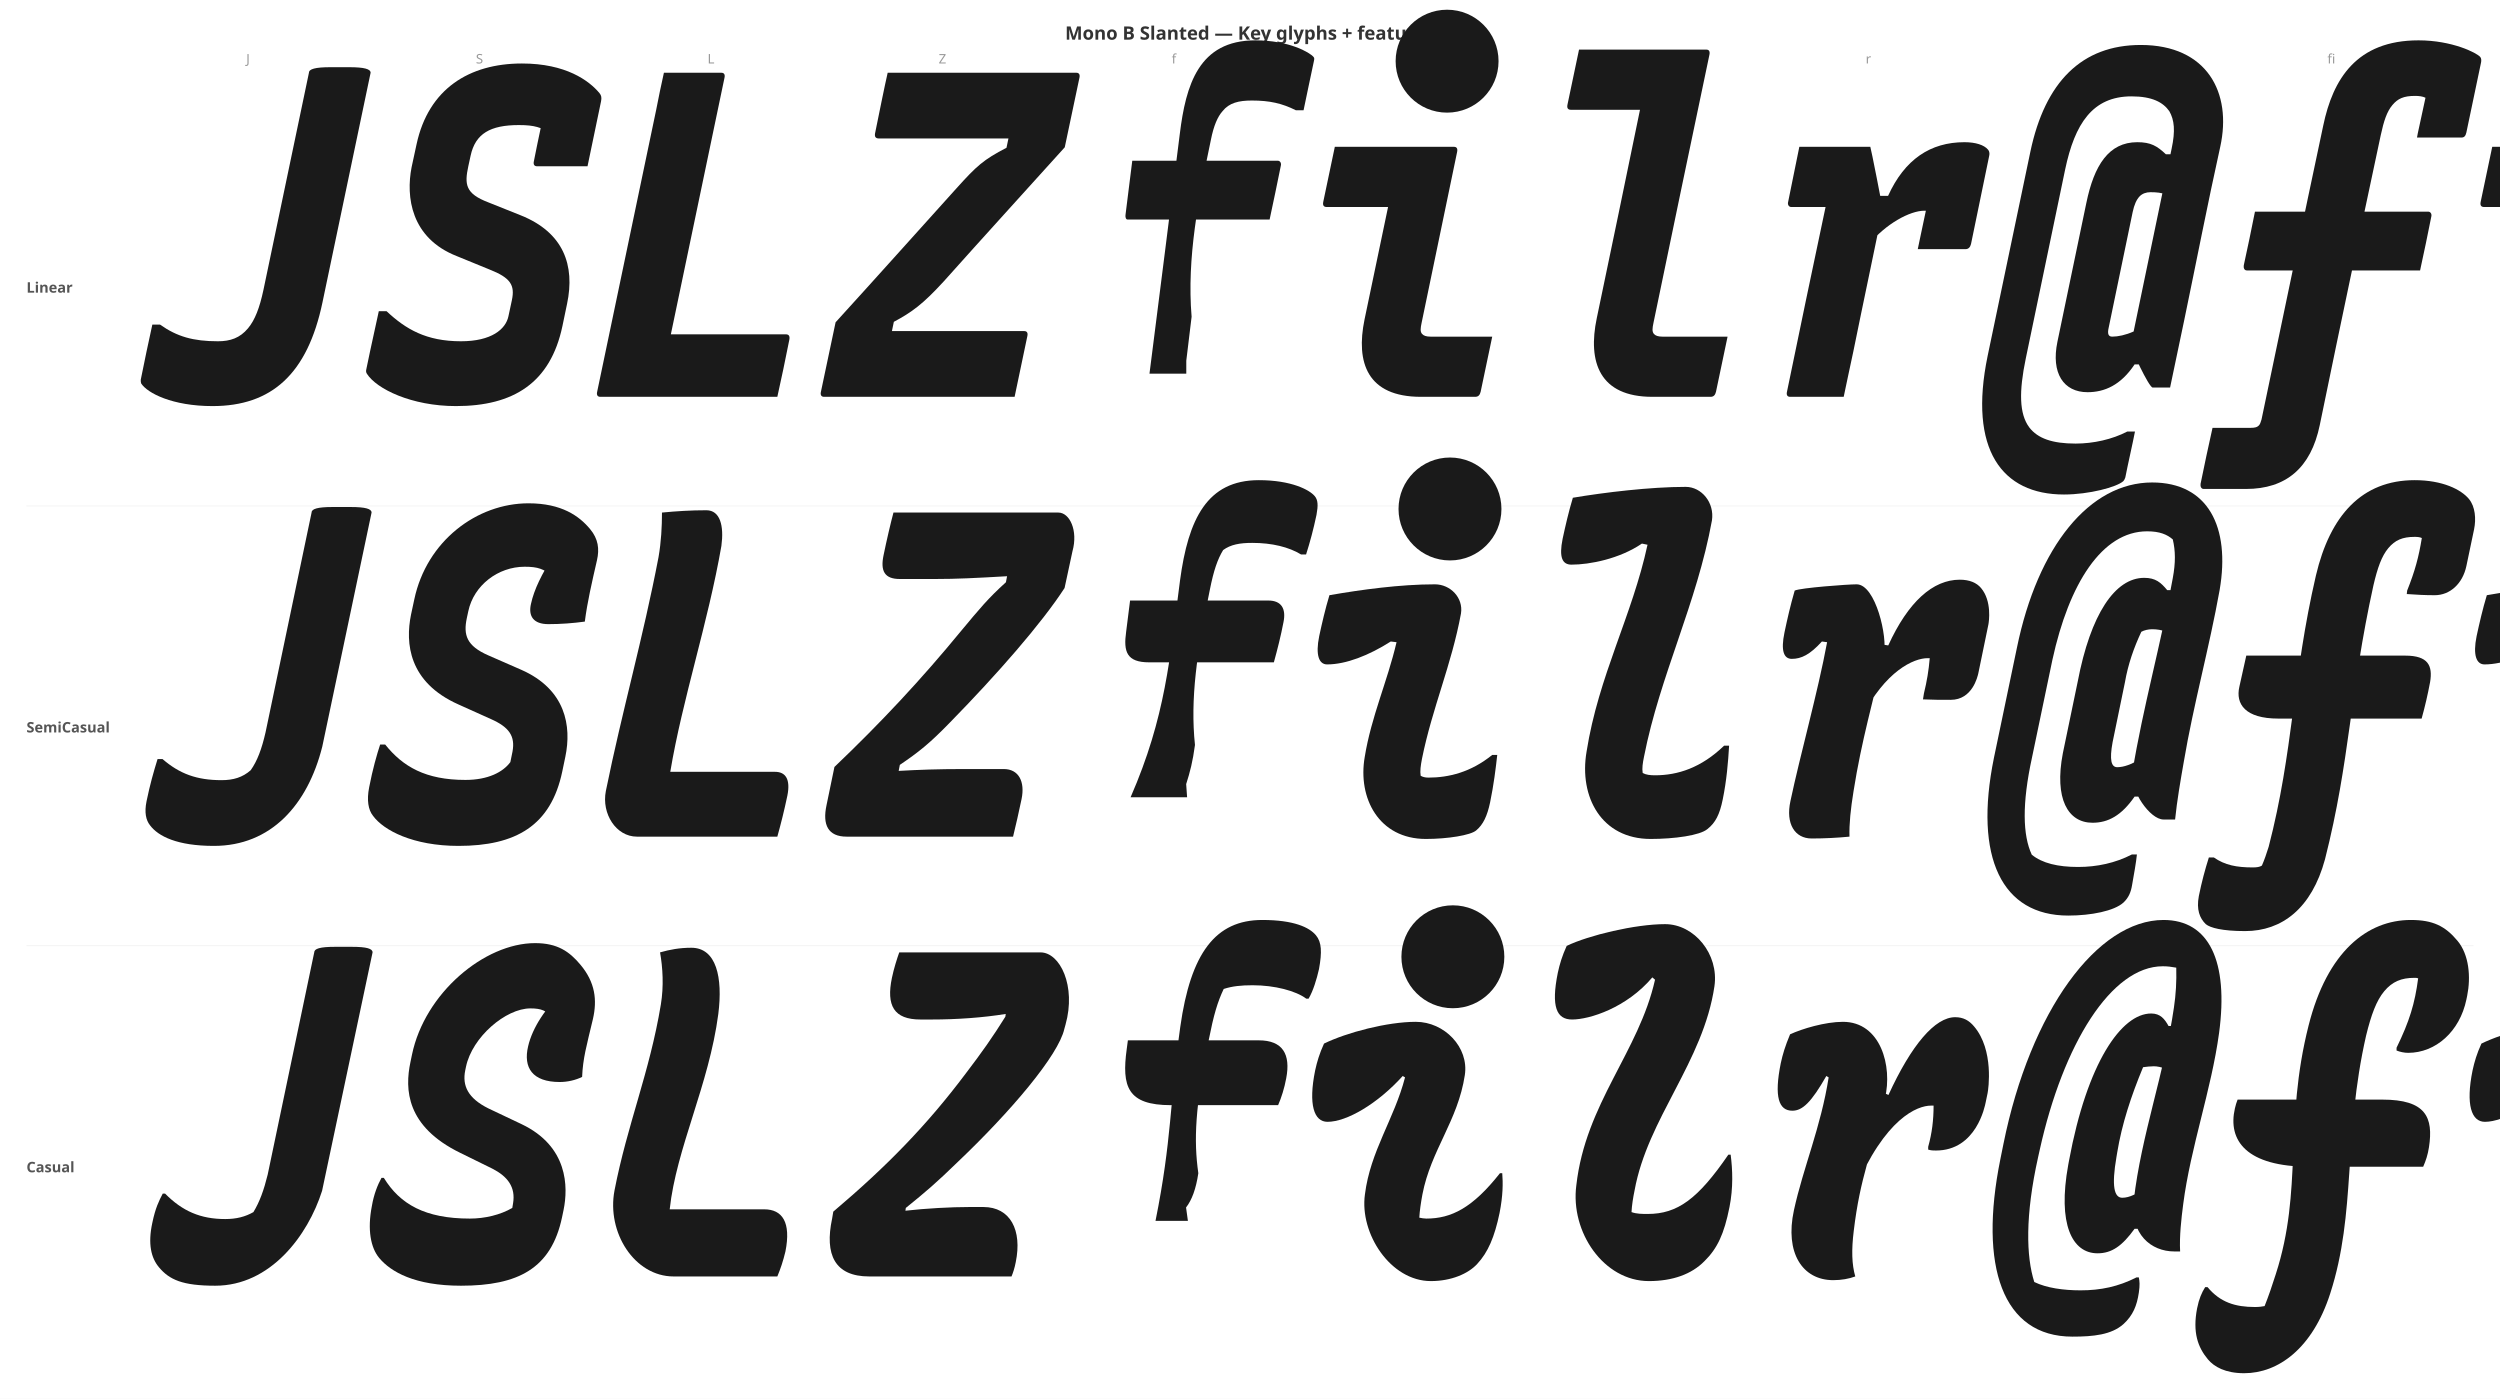
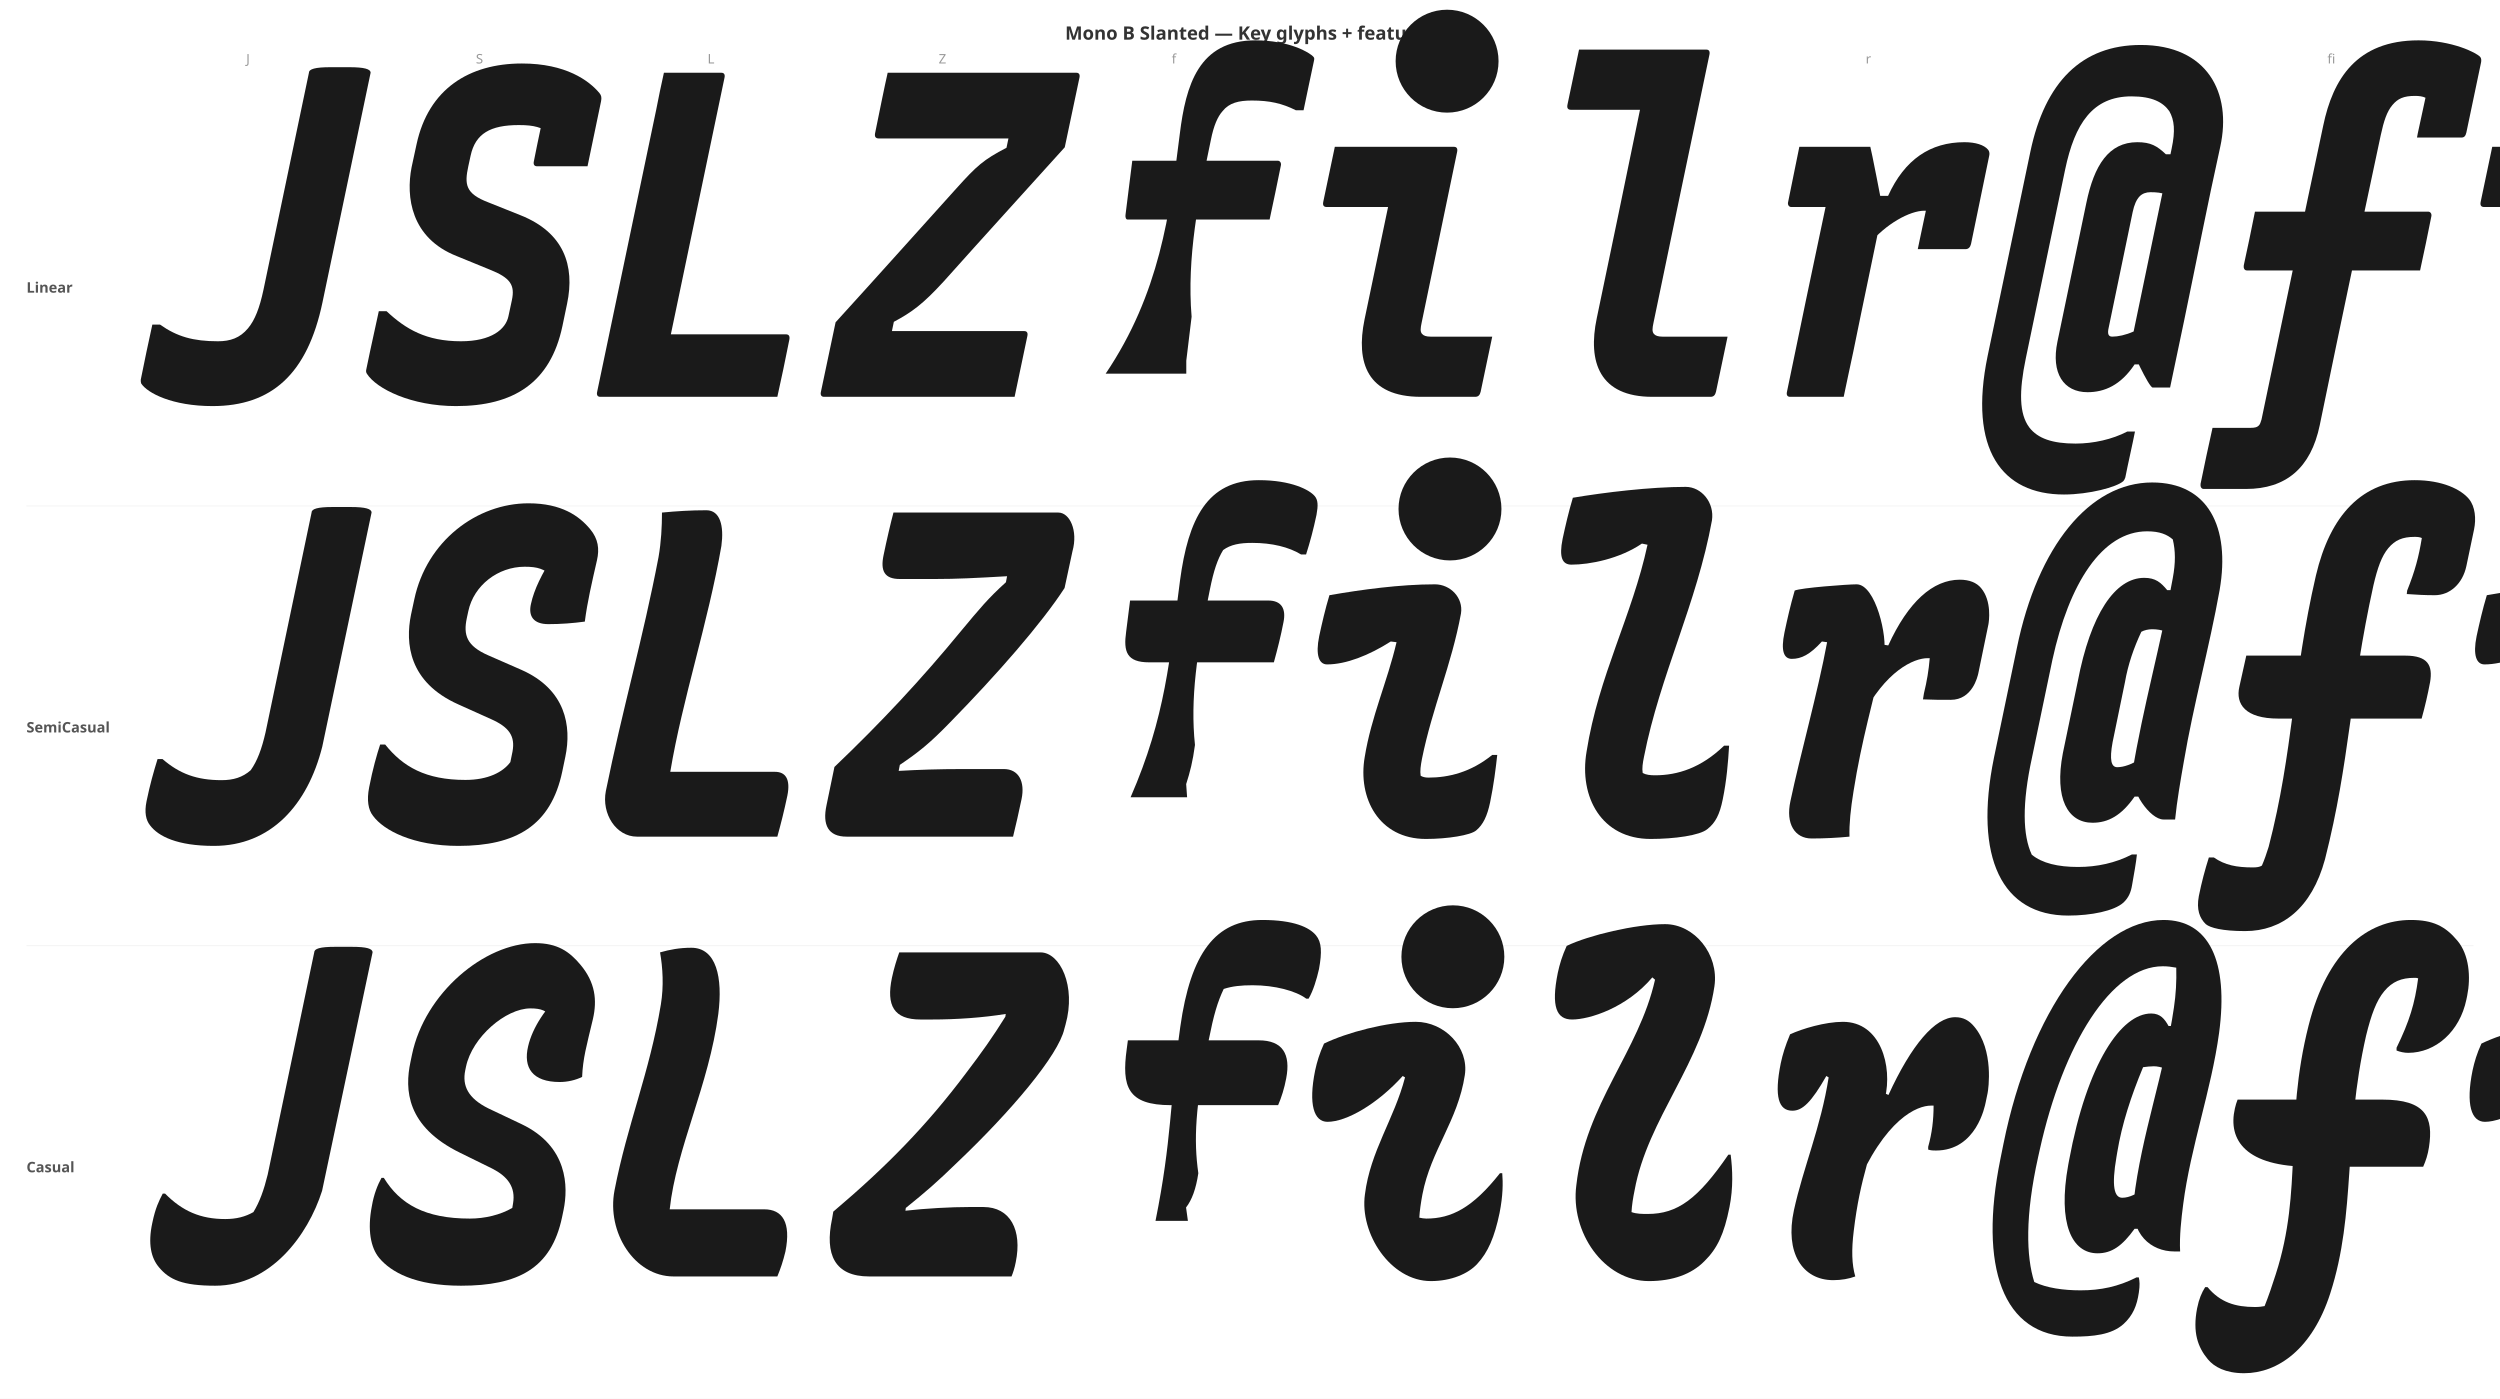
<svg xmlns="http://www.w3.org/2000/svg" width="1890.0" height="1057.5" viewBox="0 0 1890.0 1057.5">
  <rect width="100%" height="100%" fill="white" />
  <text x="945.0" y="30" text-anchor="middle" font-size="14" font-family="sans-serif" font-weight="bold" fill="#333">Mono B Slanted — Key glyphs + features</text>
  <text x="187.5" y="48" text-anchor="middle" font-size="10" font-family="sans-serif" fill="#999">J</text>
  <text x="362.5" y="48" text-anchor="middle" font-size="10" font-family="sans-serif" fill="#999">S</text>
  <text x="537.5" y="48" text-anchor="middle" font-size="10" font-family="sans-serif" fill="#999">L</text>
  <text x="712.5" y="48" text-anchor="middle" font-size="10" font-family="sans-serif" fill="#999">Z</text>
  <text x="887.5" y="48" text-anchor="middle" font-size="10" font-family="sans-serif" fill="#999">f</text>
  <text x="1062.5" y="48" text-anchor="middle" font-size="10" font-family="sans-serif" fill="#999">i</text>
  <text x="1237.5" y="48" text-anchor="middle" font-size="10" font-family="sans-serif" fill="#999">l</text>
  <text x="1412.5" y="48" text-anchor="middle" font-size="10" font-family="sans-serif" fill="#999">r</text>
  <text x="1587.5" y="48" text-anchor="middle" font-size="10" font-family="sans-serif" fill="#999">@</text>
  <text x="1762.5" y="48" text-anchor="middle" font-size="10" font-family="sans-serif" fill="#999">fi</text>
  <text x="20" y="221.25" font-size="11" font-family="sans-serif" font-weight="bold" fill="#555">Linear</text>
  <path d="M164.75 258.0C146.083 258.0 133.833 254.5 121.0 245.4H115.167C111.958 259.75 109.333 272.7 106.417 287.05C106.417 288.1 106.417 289.15 106.708 289.85C111.375 297.2 130.333 307.0 160.667 307.0C205.292 307.0 232.417 282.85 243.792 228.6C255.8 171.312 268.173 112.288 280.182 55C280.182 52.2 275.519 50.8 263.863 50.8C259.2 50.8 254.537 50.8 249.875 50.8C238.218 50.8 233.556 52.2 233.556 55C233.556 55 233.556 55 233.556 55C233.556 55 233.556 55 233.556 55C222.207 109.169 210.515 164.981 199.167 219.15C196.25 232.8 192.75 241.9 187.5 248.2C181.375 255.55 174.083 258.0 164.75 258.0Z" fill="#1a1a1a" />
  <path d="M394.583 48C354.625 48 323.977 67.276 314.958 108.9L311.167 126.4C306.792 148.8 310.583 179.95 345.292 193.6L370.083 203.75C386.125 210.05 389.333 215.65 387.0 226.85L384.375 239.1C382.333 248.9 371.542 258.0 348.5 258.0C322.25 258.0 306.792 248.9 292.208 235.25H286.375C284.333 245.05 280.833 260.1 277.042 278.65C276.75 280.05 276.458 281.1 277.333 282.5C284.625 294.05 311.167 307.0 344.708 307.0C388.167 307.0 416.167 289.5 425.208 246.45L428.708 229.65C434.833 200.6 426.083 175.75 393.708 162.8L369.208 153.0C351.708 146.35 351.125 139.35 354.042 125.7L355.792 117.65C359.411 100.999 370.667 94.55 392.25 94.55C404.5 94.55 408.583 96.3 417.917 101.2L409.75 92.1C406.833 106.1 405.083 114.15 403.625 121.85C403.042 124.3 403.917 125.7 405.958 125.7C418.5 125.7 431.625 125.7 444.167 125.7C447.375 109.95 451.458 90.35 454.375 76.7C454.958 73.9 454.667 72.15 453.208 70.4C445.333 60.95 427.833 48 394.583 48Z" fill="#1a1a1a" />
  <path d="M453.792 300.0H587.667C590.875 285.65 593.5 273.05 596.708 256.95C597.292 254.15 596.417 252.75 594.083 252.75H507.167C520.583 189.05 534.292 122.55 547.708 58.85C548.292 56.4 547.417 55 545.375 55C530.792 55 516.5 55 501.917 55C499.875 64.45 497.833 73.55 496.083 83.0C481.208 154.05 466.333 225.1 451.458 296.15C450.875 298.6 451.75 300.0 453.792 300.0Z" fill="#1a1a1a" />
  <path d="M767.042 300.0C770.25 284.6 773.458 269.55 776.667 254.15C777.25 251.7 776.375 250.3 774.333 250.3H723.0C700.542 250.3 688.875 250.3 674.292 250.3L675.75 243.3C689.458 235.95 697.625 230.0 713.375 212.85C743.708 178.9 774.333 145.3 804.958 111.35L816.042 58.85C816.625 56.4 815.75 55 813.708 55H671.083C668.75 65.15 664.667 85.45 661.75 99.8C660.875 103.3 661.75 104.7 664.667 104.7H709.292C723.0 104.7 731.458 104.7 762.375 104.7L760.917 111.7C743.417 120.8 738.458 125.35 723.292 142.15C692.667 176.1 662.333 210.05 631.708 243.65L620.625 296.15C620.042 298.6 620.917 300.0 622.958 300.0Z" fill="#1a1a1a" />
-   <path d="M949.042 30.5C906.108 30.5 896.483 64.45 891.933 101.2C884.408 161.4 876.708 221.95 869.008 282.5H896.833V272.7C898.408 259.75 899.283 252.4 900.858 239.45C897.125 194.65 906.167 150.2 915.5 105.4C917.542 95.25 920.458 88.25 924.25 84.05C929.208 77.75 936.5 76.0 946.417 76.0C959.833 76.0 969.167 78.1 979.667 83.35H985.5C988.125 70.05 990.458 60.25 993.375 45.9C993.667 44.5 993.667 43.8 993.083 43.1C990.167 39.6 974.417 30.5 949.042 30.5ZM856.0 121.5C854.267 135.992 852.63 147.777 850.925 162.1C850.575 163.85 851.1 165.95 852.325 165.95H959.833C962.959 151.287 965.404 139.842 968.292 125.35C968.875 123.25 967.708 121.5 965.958 121.5ZM870.0 300.0C870.0 300.0 870.0 300.0 870.0 300.0C870.0 300.0 870.0 300.0 870.0 300.0C870.0 300.0 870.0 300.0 870.0 300.0C870.0 300.0 870.0 300.0 870.0 300.0Z" fill="#1a1a1a" />
+   <path d="M949.042 30.5C906.108 30.5 896.483 64.45 891.933 101.2C884.408 161.4 876.708 221.95 835.875 282.5H896.833V272.7C898.408 259.75 899.283 252.4 900.858 239.45C897.125 194.65 906.167 150.2 915.5 105.4C917.542 95.25 920.458 88.25 924.25 84.05C929.208 77.75 936.5 76.0 946.417 76.0C959.833 76.0 969.167 78.1 979.667 83.35H985.5C988.125 70.05 990.458 60.25 993.375 45.9C993.667 44.5 993.667 43.8 993.083 43.1C990.167 39.6 974.417 30.5 949.042 30.5ZM856.0 121.5C854.267 135.992 852.63 147.777 850.925 162.1C850.575 163.85 851.1 165.95 852.325 165.95H959.833C962.959 151.287 965.404 139.842 968.292 125.35C968.875 123.25 967.708 121.5 965.958 121.5ZM870.0 300.0C870.0 300.0 870.0 300.0 870.0 300.0C870.0 300.0 870.0 300.0 870.0 300.0C870.0 300.0 870.0 300.0 870.0 300.0C870.0 300.0 870.0 300.0 870.0 300.0Z" fill="#1a1a1a" />
  <path d="M1009.125 111.0C1006.208 124.65 1003.292 139.0 1000.375 152.65C999.792 155.45 1000.958 156.5 1003.0 156.5C1017.0 156.5 1028.375 156.5 1042.375 156.5H1049.375C1043.542 184.85 1037.417 213.2 1031.583 241.55C1024.875 274.1 1033.625 300.0 1074.167 300.0C1091.667 300.0 1113.542 300.0 1115.292 300.0C1117.625 300.0 1118.792 298.6 1119.375 296.15C1122.292 282.5 1125.208 268.15 1128.125 254.5H1122.292C1110.625 254.5 1093.125 254.5 1081.458 254.5C1078.25 254.5 1076.208 253.8 1075.042 252.4C1073.583 250.65 1073.875 248.2 1074.75 244.0C1083.792 200.95 1092.542 157.9 1101.583 114.85C1102.167 112.05 1101.0 111.0 1099.25 111.0C1068.333 111.0 1040.042 111.0 1009.125 111.0ZM1055.098 46.25C1055.098 67.736 1072.514 85.153 1094.0 85.153C1115.486 85.153 1132.902 67.736 1132.902 46.25C1132.902 24.764 1115.486 7.348 1094.0 7.348C1072.514 7.348 1055.098 24.764 1055.098 46.25Z" fill="#1a1a1a" />
  <path d="M1193.75 37.5C1190.833 51.15 1187.917 65.5 1185.0 79.15C1184.417 81.95 1185.583 83.0 1187.625 83.0C1201.917 83.0 1219.125 83.0 1233.417 83.0H1239.833C1229.042 135.5 1218.25 187.65 1207.167 240.5C1200.167 273.75 1209.208 300.0 1249.167 300.0C1266.667 300.0 1291.458 300.0 1293.208 300.0C1295.542 300.0 1296.708 298.6 1297.292 296.15C1300.208 282.5 1303.125 268.15 1306.042 254.5H1300.208C1288.542 254.5 1268.417 254.5 1256.75 254.5C1253.542 254.5 1251.5 253.8 1250.333 252.4C1248.875 250.65 1249.167 248.2 1250.042 244.0C1264.042 176.45 1278.042 109.25 1292.333 41.35C1292.917 38.55 1291.75 37.5 1290.0 37.5C1259.083 37.5 1224.667 37.5 1193.75 37.5Z" fill="#1a1a1a" />
  <path d="M1360.292 111.0C1357.375 125.0 1354.75 138.65 1351.833 152.65C1351.25 154.75 1352.417 156.5 1354.167 156.5C1360.875 156.5 1367.292 156.5 1374.0 156.5H1380.125C1371.958 194.65 1358.833 258.0 1350.958 296.15C1350.375 298.6 1351.25 300.0 1353.292 300.0C1366.708 300.0 1380.417 300.0 1393.833 300.0C1395.875 289.85 1398.5 278.3 1401.125 265.7C1408.417 229.65 1417.458 187.3 1423.292 158.6C1423.583 158.25 1414.25 111.0 1413.958 111.0C1413.958 111.0 1360.292 111.0 1360.292 111.0ZM1485.125 107.5C1459.458 107.5 1439.917 120.45 1427.375 148.1H1411.625L1412.5 185.2C1425.625 169.1 1444.0 159.3 1454.792 159.3C1455.375 159.3 1455.667 159.3 1455.958 159.3C1454.5 166.65 1452.75 174.0 1451.292 181.35L1449.833 188.35C1461.792 188.35 1474.042 188.35 1486.0 188.35C1488.042 188.35 1489.5 186.95 1490.083 184.5L1503.792 118.0C1504.083 116.6 1504.375 114.85 1502.917 113.1C1500.0 109.6 1493.583 107.5 1485.125 107.5Z" fill="#1a1a1a" />
  <path d="M1535.0 114.5 1502.625 269.2C1488.042 339.9 1513.417 373.85 1560.375 373.85C1579.333 373.85 1600.333 368.25 1605.292 363.7C1605.875 363.0 1606.458 361.95 1606.75 360.9C1608.5 351.8 1612.292 335.35 1614.042 326.25H1608.208C1596.833 332.2 1582.542 335.35 1569.125 335.35C1551.625 335.35 1540.542 331.5 1534.125 323.1C1526.542 312.95 1526.25 296.15 1531.5 270.95L1561.25 128.15C1568.542 93.5 1581.958 72.85 1611.417 72.85C1627.167 72.85 1635.333 77.4 1640.0 84.05C1643.792 90.7 1644.667 98.75 1641.75 112.4C1630.958 164.2 1621.625 209.35 1610.833 261.15C1610.542 262.55 1624.542 293.0 1627.458 293.0H1640.583C1644.083 275.85 1647.875 258.7 1651.375 241.55C1660.417 198.15 1668.875 154.4 1678.5 111.0C1687.542 70.05 1668.583 34.0 1618.417 34.0C1573.792 34.0 1546.083 62 1535.0 114.5ZM1629.208 238.4C1620.167 249.6 1605.583 254.5 1596.833 254.5C1593.917 254.5 1593.042 252.4 1594.208 247.5L1612.292 160.35C1613.458 154.75 1615.208 150.9 1617.542 148.45C1619.583 146.35 1622.5 145.3 1625.708 145.3C1635.333 145.3 1640.0 147.05 1644.667 152.65L1652.25 116.6H1637.375C1630.667 110.3 1626.0 107.5 1615.792 107.5C1594.208 107.5 1583.125 125.0 1577.292 153.35L1555.417 258.35C1550.458 282.15 1560.083 296.5 1578.167 296.5C1591.0 296.5 1603.25 291.25 1613.75 275.5H1621.625Z" fill="#1a1a1a" />
  <path d="M1672.667 323.45C1669.458 337.8 1666.542 351.45 1663.625 365.8C1663.333 367.9 1664.208 369.65 1665.958 369.65C1668.0 369.65 1677.917 369.65 1698.042 369.65C1728.083 369.65 1747.042 353.9 1753.75 321.35C1772.125 232.1 1781.167 189.75 1799.833 102.25C1802.167 91.4 1804.5 84.4 1808.583 79.5C1812.667 74.6 1817.042 72.5 1825.792 72.5C1828.708 72.5 1831.625 72.85 1833.667 73.9C1831.625 83.0 1829.875 91.4 1827.833 100.85L1827.25 104.0C1839.5 104.0 1848.542 104.0 1860.792 104.0C1863.125 104.0 1864.0 102.6 1864.583 100.15L1875.667 47.3C1875.958 45.9 1875.958 44.15 1875.083 43.1C1872.458 39.95 1853.792 30.5 1828.417 30.5C1781.458 30.5 1763.667 59.9 1756.375 94.9C1739.458 174.35 1726.625 236.65 1709.708 317.15C1709.125 319.25 1708.542 320.65 1707.958 321.35C1706.5 323.1 1704.458 323.45 1701.542 323.45C1691.625 323.45 1685.5 323.45 1678.5 323.45ZM1704.75 160.0C1701.833 174.35 1699.5 186.25 1696.292 200.6C1696.0 202.35 1696.583 204.45 1698.625 204.45H1829.583C1832.792 190.1 1835.125 178.2 1838.042 163.85C1838.625 161.75 1837.458 160.0 1835.708 160.0ZM1884.125 111.0C1881.208 124.65 1878.292 139.0 1875.375 152.65C1874.792 155.45 1875.958 156.5 1878.0 156.5C1892.0 156.5 1903.375 156.5 1917.375 156.5H1924.375C1918.542 184.85 1912.417 213.2 1906.583 241.55C1899.875 274.1 1908.625 300.0 1949.167 300.0C1966.667 300.0 1988.542 300.0 1990.292 300.0C1992.625 300.0 1993.792 298.6 1994.375 296.15C1997.292 282.5 2000.208 268.15 2003.125 254.5H1997.292C1985.625 254.5 1968.125 254.5 1956.458 254.5C1953.25 254.5 1951.208 253.8 1950.042 252.4C1948.583 250.65 1948.875 248.2 1949.75 244.0C1958.792 200.95 1967.542 157.9 1976.583 114.85C1977.167 112.05 1976.0 111.0 1974.25 111.0C1943.333 111.0 1915.042 111.0 1884.125 111.0ZM1930.098 46.25C1930.098 67.736 1947.514 85.153 1969.0 85.153C1990.486 85.153 2007.902 67.736 2007.902 46.25C2007.902 24.764 1990.486 7.348 1969.0 7.348C1947.514 7.348 1930.098 24.764 1930.098 46.25Z" fill="#1a1a1a" />
  <line x1="20" y1="382.5" x2="1870.0" y2="382.5" stroke="#eee" stroke-width="0.5" />
  <text x="20" y="553.75" font-size="11" font-family="sans-serif" font-weight="bold" fill="#555">SemiCasual</text>
  <path d="M167.521 589.8C148.854 589.8 135.875 585.075 122.896 573.875H119.104C116.042 583.85 113.417 592.95 110.792 605.725C109.042 614.3 110.354 620.075 113.417 623.925C119.688 632.325 134.125 639.5 161.688 639.5C204.854 639.5 232.562 608.525 243.646 564.425C255.943 506.04 268.612 445.885 280.908 387.5C280.908 384.7 276.373 383.3 265.035 383.3C260.5 383.3 255.965 383.3 251.43 383.3C240.092 383.3 235.557 384.7 235.557 387.5C235.557 387.5 235.557 387.5 235.557 387.5C235.557 387.5 235.557 387.5 235.557 387.5C224.077 442.305 212.25 498.77 200.771 553.575C197.854 566.35 194.5 575.275 189.542 582.275C183.417 587.7 176.417 589.8 167.521 589.8Z" fill="#1a1a1a" />
  <path d="M399.542 380.5C360.458 380.5 322.53 409.038 313.208 453.125L310.729 464.675C306.354 486.2 308.833 515.775 346.604 532.575L371.104 543.6C384.958 549.725 389.625 556.55 387.438 568.275L385.833 576.15C380.292 583.675 369.062 589.625 351.854 589.625C321.812 589.625 304.604 579.65 291.188 562.85H287.396C284.917 570.375 281.708 581.575 279.083 595.225C277.188 604.85 278.354 612.2 282.0 616.75C290.021 627.775 312.333 639.5 346.604 639.5C389.917 639.5 416.458 624.275 425.062 583.325L427.396 572.125C432.208 549.025 427.833 521.2 394.0 506.325L369.208 495.475C352.729 488.3 350.25 480.075 352.875 467.475L354.042 462.05C358.185 442.525 376.5 428.45 396.625 428.45C406.979 428.45 410.917 430.2 417.771 435.45L417.917 420.925C409.75 433.7 403.771 445.6 401.438 456.45C399.25 465.725 403.188 471.85 414.562 471.85C423.75 471.85 433.375 471.15 442.125 469.925C444.021 455.05 447.422 440.59 451.312 423.55C453.253 414.957 452.333 407.449 446.062 399.925C437.896 390.125 424.625 380.5 399.542 380.5Z" fill="#1a1a1a" />
  <path d="M481.5 632.5C481.5 632.5 587.667 632.5 587.667 632.5C590.438 622.525 592.771 613.25 595.25 601.525C597.729 589.1 593.938 583.5 585.917 583.5C585.917 583.5 506.729 583.5 506.729 583.5C515.917 528.55 535.167 471.325 545.375 412.7C547.417 397.65 544.5 385.75 534.0 385.75C522.333 385.75 511.396 386.45 500.458 387.5C500.458 398.0 499.875 409.55 497.833 421.275C486.167 482.35 470.271 537.65 458.021 598.025C454.667 615.175 465.75 632.5 481.5 632.5Z" fill="#1a1a1a" />
  <path d="M765.875 632.5C768.062 623.4 770.25 614.125 772.292 604.15C775.062 590.85 770.104 581.4 758.875 581.4C758.875 581.4 727.958 581.4 727.958 581.4C709.729 581.4 694.417 581.925 679.396 582.8C679.396 582.8 680.271 578.25 680.271 578.25C694.708 568.45 702.875 561.975 718.479 545.875C753.917 509.65 787.312 471.5 804.812 444.55C804.812 444.55 810.792 416.725 810.792 416.725C815.167 400.975 808.604 387.5 800.146 387.5C800.146 387.5 675.458 387.5 675.458 387.5C673.417 395.025 670.208 408.85 668.021 419.525C665.396 431.775 668.75 437.725 680.271 437.725C680.271 437.725 706.812 437.725 706.812 437.725C723.146 437.725 737.292 437.025 761.354 435.625C761.354 435.625 760.479 440.175 760.479 440.175C746.917 452.425 740.5 460.3 726.646 476.925C696.75 513.325 666.417 545.875 630.833 579.825C630.833 579.825 624.854 608.7 624.854 608.7C621.646 623.575 626.021 632.5 640.021 632.5C640.021 632.5 765.875 632.5 765.875 632.5Z" fill="#1a1a1a" />
  <path d="M951.667 363.0C912.554 363.0 898.321 392.4 892.108 438.775C884.321 497.75 881.346 541.675 854.717 602.75C854.717 602.75 897.446 602.75 897.446 602.75C897.446 602.75 896.746 592.775 896.746 592.775C899.721 583.5 901.733 575.625 903.396 563.2C899.75 528.2 904.854 493.55 914.625 445.95C917.542 431.25 920.458 422.85 924.688 415.85C930.375 411.65 937.375 410.425 946.708 410.425C961.729 410.425 974.417 413.575 983.604 419.175C983.604 419.175 987.396 419.175 987.396 419.175C990.458 409.55 992.938 400.275 995.271 389.25C996.583 382.075 996.438 378.05 993.958 375.075C990.021 370.35 976.312 363.0 951.667 363.0ZM854.337 454.0C853.296 462.296 852.39 469.238 851.362 477.625C849.248 492.668 851.715 500.725 868.746 500.725C868.746 500.725 963.042 500.725 963.042 500.725C965.813 490.654 968.218 481.227 970.333 470.275C972.375 460.125 968.729 454.0 958.812 454.0C958.812 454.0 854.337 454.0 854.337 454.0ZM870.0 632.5C870.0 632.5 870.0 632.5 870.0 632.5C870.0 632.5 870.0 632.5 870.0 632.5C870.0 632.5 870.0 632.5 870.0 632.5C870.0 632.5 870.0 632.5 870.0 632.5C870.0 632.5 870.0 632.5 870.0 632.5C870.0 632.5 870.0 632.5 870.0 632.5Z" fill="#1a1a1a" />
  <path d="M1005.042 449.975C1001.833 460.65 999.5 470.8 997.312 480.95C994.396 495.3 997.167 502.3 1003.292 502.3C1017.583 502.3 1034.938 495.475 1051.417 484.975C1051.417 484.975 1055.792 485.5 1055.792 485.5C1048.792 515.425 1036.688 541.675 1031.729 572.3C1026.333 603.275 1042.375 634.25 1077.958 634.25C1094.438 634.25 1111.792 631.45 1116.021 627.775C1121.271 623.4 1124.333 616.925 1126.521 606.6C1129.292 593.125 1130.75 581.225 1131.917 570.725C1131.917 570.725 1128.125 570.725 1128.125 570.725C1111.938 583.85 1095.167 587.875 1079.854 587.875C1077.375 587.875 1075.479 587.35 1074.021 586.475C1073.438 582.975 1074.021 578.775 1075.042 573.525C1082.771 535.2 1097.354 502.65 1104.5 463.8C1106.396 451.9 1096.479 441.75 1084.812 441.75C1058.562 441.75 1029.104 445.775 1005.042 449.975ZM1057.285 384.788C1057.285 384.788 1057.285 384.788 1057.285 384.788C1057.285 406.273 1074.702 423.69 1096.187 423.69C1117.673 423.69 1135.09 406.273 1135.09 384.788C1135.09 384.788 1135.09 384.788 1135.09 384.788C1135.09 363.302 1117.673 345.885 1096.187 345.885C1074.702 345.885 1057.285 363.302 1057.285 384.788Z" fill="#1a1a1a" />
  <path d="M1189.083 376.3C1185.875 386.975 1183.542 397.125 1181.354 407.275C1178.438 421.625 1181.208 426.875 1188.062 426.875C1201.771 426.875 1224.375 422.5 1241.292 410.95C1241.292 410.95 1245.521 411.825 1245.521 411.825C1234.0 465.375 1208.479 510.875 1199.438 568.275C1193.604 602.575 1210.812 634.25 1247.854 634.25C1265.646 634.25 1285.188 631.625 1290.875 626.725C1296.854 622.0 1300.062 615.875 1302.396 604.325C1305.312 590.15 1306.479 576.15 1307.208 563.725C1307.208 563.725 1303.417 563.725 1303.417 563.725C1286.062 580.525 1268.271 586.125 1251.208 586.125C1247.562 586.125 1244.354 585.775 1241.875 584.375C1241.292 580.875 1241.875 576.85 1242.896 571.95C1254.854 510.875 1282.854 456.1 1294.229 393.45C1296.271 379.975 1286.354 368.075 1274.396 368.075C1247.708 368.075 1212.854 372.275 1189.083 376.3Z" fill="#1a1a1a" />
  <path d="M1356.792 446.475C1353.438 458.025 1351.25 467.825 1349.062 478.15C1346.146 492.15 1348.625 498.1 1354.604 498.1C1361.75 498.1 1368.312 494.95 1377.354 484.975C1377.354 484.975 1381.292 485.5 1381.292 485.5C1374.292 523.3 1361.021 570.375 1353.583 605.55C1349.792 622.875 1356.938 633.9 1369.625 633.9C1379.396 633.9 1389.167 633.375 1398.208 632.5C1397.917 622.875 1399.083 611.675 1401.271 598.2C1407.396 559.35 1416.146 530.125 1424.167 494.425C1427.229 482.175 1418.042 441.75 1403.604 441.75C1396.896 441.75 1361.312 444.375 1356.792 446.475ZM1481.625 438.25C1461.208 438.25 1442.542 455.05 1427.521 487.95C1427.521 487.95 1415.562 486.025 1415.562 486.025C1415.562 486.025 1407.25 542.725 1407.25 542.725C1425.333 507.025 1446.917 497.575 1457.271 497.575C1457.854 497.575 1458.438 497.575 1458.875 497.575C1458.146 506.675 1456.688 515.25 1454.5 524.175C1454.5 524.175 1453.771 528.725 1453.771 528.725C1460.917 529.075 1467.771 529.075 1474.771 529.075C1491.104 529.075 1495.042 511.575 1495.625 508.95C1495.625 508.95 1503.208 472.2 1503.208 472.2C1503.646 470.1 1505.979 454.35 1497.667 444.55C1494.312 440.525 1488.917 438.25 1481.625 438.25Z" fill="#1a1a1a" />
  <path d="M1524.792 489.7C1524.792 489.7 1507.438 572.825 1507.438 572.825C1491.979 648.6 1513.562 692.175 1563.583 692.175C1580.938 692.175 1598.292 688.675 1605.292 682.375C1609.229 678.7 1610.979 674.5 1611.854 669.075C1613.167 661.55 1614.917 652.1 1615.5 645.975C1615.5 645.975 1611.708 645.975 1611.708 645.975C1599.167 652.45 1585.312 655.425 1571.021 655.425C1555.854 655.425 1543.896 652.625 1536.021 646.15C1529.167 631.45 1528.583 607.65 1536.167 572.825C1536.167 572.825 1551.625 498.8 1551.625 498.8C1564.167 441.225 1589.104 401.675 1623.229 401.675C1632.854 401.675 1638.396 404.125 1642.625 407.8C1644.667 416.375 1644.812 425.3 1642.625 437.025C1633.729 487.25 1620.167 533.975 1612.0 584.2C1610.396 597.85 1625.417 619.55 1635.625 619.55C1635.625 619.55 1644.375 619.55 1644.375 619.55C1645.833 605.2 1648.458 590.15 1650.938 575.975C1658.229 532.75 1670.333 489.175 1678.062 445.95C1686.229 398.35 1669.312 364.75 1627.021 364.75C1579.771 364.75 1540.542 412.875 1524.792 489.7ZM1635.917 557.075C1624.396 571.425 1610.542 580.0 1600.625 580.0C1596.104 580.0 1594.646 574.575 1597.125 561.1C1597.125 561.1 1606.458 515.775 1606.458 515.775C1608.792 502.3 1613.167 489.7 1618.854 477.625C1621.042 476.4 1624.25 475.7 1627.021 475.7C1634.458 475.7 1640.583 477.975 1645.396 483.05C1645.396 483.05 1653.417 446.125 1653.417 446.125C1653.417 446.125 1638.396 446.125 1638.396 446.125C1633.583 440.35 1629.646 436.85 1621.042 436.85C1599.021 436.85 1580.5 464.15 1570.729 515.425C1570.729 515.425 1559.5 569.5 1559.5 569.5C1552.938 603.8 1563.292 622.0 1581.958 622.0C1593.771 622.0 1603.833 616.575 1613.75 602.225C1613.75 602.225 1626.146 602.225 1626.146 602.225C1626.146 602.225 1635.917 557.075 1635.917 557.075Z" fill="#1a1a1a" />
  <path d="M1669.896 648.25C1666.979 657.525 1664.5 666.625 1662.312 677.475C1660.417 687.625 1662.896 694.1 1667.562 698.65C1670.917 701.45 1680.104 703.9 1697.312 703.9C1725.167 703.9 1747.625 686.75 1757.688 649.65C1776.792 574.4 1776.264 524.576 1794.292 442.625C1797.409 429.204 1800.562 420.4 1805.521 414.45C1810.625 408.325 1816.27 405.875 1825.5 405.875C1827.542 405.875 1829.438 406.05 1830.896 406.75C1828.625 420.861 1825.72 431.724 1819.812 446.475C1819.812 446.475 1819.521 449.1 1819.521 449.1C1826.958 449.625 1833.083 449.975 1840.667 449.975C1852.24 449.975 1861.774 441.234 1864.583 427.925C1864.583 427.925 1870.417 400.1 1870.417 400.1C1872.021 392.225 1871.292 382.95 1866.479 377.175C1860.5 370.0 1846.5 363.0 1825.5 363.0C1785.626 363.0 1761.542 389.578 1750.833 435.1C1733.001 511.912 1733.917 567.925 1715.104 640.2C1713.5 645.45 1711.75 650.35 1710.0 654.375C1708.396 655.425 1706.208 655.775 1703.146 655.775C1690.75 655.775 1682.0 654.025 1673.688 648.25C1673.688 648.25 1669.896 648.25 1669.896 648.25ZM1698.188 495.65C1696.292 503.875 1694.833 510.875 1692.938 519.275C1690.021 532.225 1697.312 543.25 1722.396 543.25C1722.396 543.25 1830.75 543.25 1830.75 543.25C1833.375 533.8 1835.271 525.575 1837.167 515.6C1839.208 503.175 1835.708 495.65 1818.354 495.65C1818.354 495.65 1698.188 495.65 1698.188 495.65ZM1880.042 449.975C1876.833 460.65 1874.5 470.8 1872.312 480.95C1869.396 495.3 1872.167 502.3 1878.292 502.3C1892.583 502.3 1909.938 495.475 1926.417 484.975C1926.417 484.975 1930.792 485.5 1930.792 485.5C1923.792 515.425 1911.688 541.675 1906.729 572.3C1901.333 603.275 1917.375 634.25 1952.958 634.25C1969.438 634.25 1986.792 631.45 1991.021 627.775C1996.271 623.4 1999.333 616.925 2001.521 606.6C2004.292 593.125 2005.75 581.225 2006.917 570.725C2006.917 570.725 2003.125 570.725 2003.125 570.725C1986.938 583.85 1970.167 587.875 1954.854 587.875C1952.375 587.875 1950.479 587.35 1949.021 586.475C1948.438 582.975 1949.021 578.775 1950.042 573.525C1957.771 535.2 1972.354 502.65 1979.5 463.8C1981.396 451.9 1971.479 441.75 1959.812 441.75C1933.562 441.75 1904.104 445.775 1880.042 449.975ZM1932.285 384.788C1932.285 384.788 1932.285 384.788 1932.285 384.788C1932.285 406.273 1949.702 423.69 1971.187 423.69C1992.673 423.69 2010.09 406.273 2010.09 384.788C2010.09 384.788 2010.09 384.788 2010.09 384.788C2010.09 363.302 1992.673 345.885 1971.187 345.885C1949.702 345.885 1932.285 363.302 1932.285 384.788Z" fill="#1a1a1a" />
  <line x1="20" y1="715.0" x2="1870.0" y2="715.0" stroke="#eee" stroke-width="0.5" />
  <text x="20" y="886.25" font-size="11" font-family="sans-serif" font-weight="bold" fill="#555">Casual</text>
  <path d="M170.292 921.6C151.625 921.6 137.917 915.65 124.792 902.35H123.042C120.125 907.95 117.5 913.2 115.167 924.4C111.667 940.5 114.292 951.0 120.125 958.0C128.0 967.45 137.917 972.0 162.708 972.0C204.417 972.0 232.708 934.2 243.5 900.25C256.094 840.768 269.07 779.483 281.665 720.0C281.665 717.2 277.254 715.8 266.227 715.8C261.817 715.8 257.406 715.8 252.996 715.8C241.969 715.8 237.558 717.2 237.558 720.0C237.558 720.0 237.558 720.0 237.558 720.0C237.558 720.0 237.558 720.0 237.558 720.0C225.948 775.44 213.985 832.56 202.375 888.0C199.458 899.9 196.25 908.65 191.583 916.35C185.458 919.85 178.75 921.6 170.292 921.6Z" fill="#1a1a1a" />
  <path d="M404.5 713.0C366.292 713.0 321.083 750.8 311.458 797.35L310.292 802.95C305.917 823.6 307.083 851.6 347.917 871.55L372.125 883.45C383.792 889.4 389.917 897.45 387.875 909.7L387.292 913.2C378.25 918.45 366.583 921.25 355.208 921.25C321.375 921.25 302.417 910.4 290.167 890.45H288.417C285.5 895.7 282.583 903.05 281.125 911.8C277.625 929.65 280.25 943.3 286.667 951.0C295.417 961.5 313.5 972.0 348.5 972.0C391.667 972.0 416.75 959.05 424.917 920.2L426.083 914.6C429.583 897.45 429.583 866.65 394.292 849.85L369.208 837.95C353.75 830.25 349.375 820.8 351.708 809.25L352.292 806.45C356.958 784.05 382.333 762.35 401.0 762.35C409.458 762.35 413.25 764.1 417.625 769.7L426.083 749.75C412.667 761.3 402.458 777.05 399.25 791.05C395.458 807.15 402.458 818.0 423.167 818.0C429.0 818.0 435.125 816.6 440.083 814.15C440.667 800.15 443.386 790.83 448.25 770.4C451.547 756.013 449.999 742.749 438.917 729.45C430.458 719.3 421.417 713.0 404.5 713.0Z" fill="#1a1a1a" />
  <path d="M509.208 965.0H587.667C590.0 959.4 592.042 953.45 593.792 946.1C598.167 924.05 591.458 914.25 577.75 914.25H506.292C511.25 868.05 536.042 820.1 543.042 766.55C546.542 738.9 541.583 716.5 522.625 716.5C513.875 716.5 506.292 717.9 499.0 720.0C501.042 731.55 501.917 745.55 499.583 759.55C491.125 810.65 474.208 850.2 464.583 899.9C458.458 931.75 479.75 965.0 509.208 965.0Z" fill="#1a1a1a" />
  <path d="M764.708 965.0C765.875 962.2 767.042 958.7 767.917 954.15C772.875 930.0 763.833 912.5 743.417 912.5H732.917C718.917 912.5 699.958 913.55 684.5 915.3L684.792 913.2C699.958 900.95 708.125 893.95 723.583 878.9C764.125 840.4 800.292 797.7 804.667 777.75L805.542 774.6C813.708 745.55 801.458 720.0 786.583 720.0H679.833C678.083 724.9 675.75 732.25 674.292 739.25C669.917 760.25 675.75 770.75 695.875 770.75H704.333C723.292 770.75 743.125 769.35 760.333 766.55L760.042 768.65C750.417 784.05 742.542 795.25 730.0 811.7C700.833 850.55 670.5 881.7 629.958 916.0L629.083 921.25C623.25 948.55 631.125 965.0 657.083 965.0Z" fill="#1a1a1a" />
  <path d="M954.292 695.5C919.0 695.5 900.158 720.35 892.283 776.35C884.233 834.1 885.983 861.4 873.558 923.0H898.058L896.658 912.85C901.033 907.25 904.183 898.85 905.933 886.95C902.375 861.75 903.542 836.9 913.75 786.5C917.542 767.25 920.458 757.45 925.125 747.65C931.542 745.55 938.25 744.85 947.0 744.85C963.625 744.85 979.667 749.05 987.542 755.0H989.292C992.792 749.05 995.417 740.3 997.167 732.6C999.5 719.65 999.208 712.3 994.833 707.05C989.875 701.1 978.208 695.5 954.292 695.5ZM852.675 786.5C852.325 788.6 852.15 790.7 851.8 793.15C847.921 821.485 852.33 835.5 885.167 835.5H966.25C968.667 830.021 971.032 822.612 972.375 815.2C975.875 797.0 969.75 786.5 951.667 786.5ZM870.0 965.0C870.0 965.0 870.0 965.0 870.0 965.0C870.0 965.0 870.0 965.0 870.0 965.0C870.0 965.0 870.0 965.0 870.0 965.0C870.0 965.0 870.0 965.0 870.0 965.0Z" fill="#1a1a1a" />
  <path d="M1000.958 788.95C997.458 796.65 995.708 802.6 994.25 809.25C989.0 835.15 993.375 848.1 1003.583 848.1C1018.167 848.1 1041.5 834.45 1060.458 813.45L1062.208 814.5C1054.042 846.0 1035.958 870.15 1031.875 903.05C1027.792 932.45 1051.125 968.5 1081.75 968.5C1097.208 968.5 1110.042 962.9 1116.75 955.55C1124.917 946.8 1129.875 935.25 1133.667 917.05C1136.292 903.75 1136.292 894.3 1135.708 886.95H1133.958C1113.25 913.2 1097.208 921.25 1078.25 921.25C1076.5 921.25 1074.75 920.9 1073.0 920.55C1073.292 915.3 1074.167 909.35 1075.333 903.05C1081.75 869.45 1102.167 847.4 1107.417 812.75C1110.625 791.75 1091.958 772.5 1070.375 772.5C1048.792 772.5 1018.167 780.55 1000.958 788.95ZM1059.473 723.325C1059.473 744.811 1076.889 762.227 1098.375 762.227C1119.861 762.227 1137.277 744.811 1137.277 723.325C1137.277 701.839 1119.861 684.423 1098.375 684.423C1076.889 684.423 1059.473 701.839 1059.473 723.325Z" fill="#1a1a1a" />
  <path d="M1184.417 715.1C1180.917 722.8 1179.167 728.75 1177.708 735.4C1172.458 761.3 1176.833 770.75 1188.5 770.75C1201.625 770.75 1229.625 762.0 1249.167 738.9L1251.208 740.65C1238.958 795.25 1198.708 834.1 1191.708 896.05C1187.042 931.4 1212.417 968.5 1246.542 968.5C1264.625 968.5 1278.917 963.25 1288.542 953.45C1298.167 944.0 1303.417 933.15 1307.5 912.5C1310.417 897.8 1309.833 884.15 1308.375 872.95H1306.625C1283.583 906.55 1268.125 917.75 1245.667 917.75C1241.583 917.75 1237.208 917.75 1233.417 916.35C1233.708 911.1 1234.583 905.5 1235.75 899.9C1245.667 845.3 1287.667 802.95 1296.125 745.55C1299.625 721.4 1280.958 698.65 1258.792 698.65C1236.333 698.65 1201.042 707.05 1184.417 715.1Z" fill="#1a1a1a" />
  <path d="M1353.292 781.95C1349.5 791.05 1347.75 797.0 1346.292 803.65C1341.042 829.55 1344.833 839.7 1355.042 839.7C1362.625 839.7 1369.333 833.4 1380.708 813.45L1382.458 814.5C1376.625 851.95 1363.208 882.75 1356.208 914.95C1349.208 947.15 1362.625 967.8 1385.958 967.8C1392.083 967.8 1397.917 966.75 1402.583 965.0C1399.958 955.9 1399.667 945.05 1401.417 930.7C1406.375 889.05 1414.833 872.95 1425.042 830.25C1430.875 806.1 1421.833 772.5 1393.25 772.5C1379.833 772.5 1362.333 777.75 1353.292 781.95ZM1478.125 769.0C1462.958 769.0 1445.167 789.65 1427.667 827.8L1419.5 823.95L1402.0 900.25C1425.042 844.95 1449.833 835.85 1459.75 835.85C1460.333 835.85 1461.208 835.85 1461.792 835.85C1461.792 846.7 1460.625 856.5 1457.708 867.0V869.1C1460.042 869.8 1461.5 869.8 1463.542 869.8C1494.167 869.8 1500.583 836.2 1501.167 833.4L1502.625 826.4C1503.208 823.6 1507.583 793.85 1492.417 776.0C1488.625 771.45 1484.25 769.0 1478.125 769.0Z" fill="#1a1a1a" />
  <path d="M1514.583 864.9 1512.25 876.45C1495.917 957.3 1513.708 1010.5 1566.792 1010.5C1582.542 1010.5 1596.25 1009.1 1605.292 1001.05C1612.583 994.4 1615.5 987.05 1616.958 977.25C1617.833 971.3 1617.542 968.85 1616.958 965.7H1615.208C1601.5 972.7 1588.083 975.5 1572.917 975.5C1560.083 975.5 1547.25 973.75 1537.917 969.2C1531.792 949.95 1530.917 919.15 1540.833 874.7L1542.0 869.45C1559.792 788.95 1596.25 730.5 1635.042 730.5C1638.542 730.5 1641.458 730.85 1645.25 731.55C1645.542 742.05 1644.958 751.85 1643.5 761.65C1636.5 810.3 1618.708 858.6 1613.167 907.25C1610.25 933.15 1626.292 946.1 1643.792 946.1H1648.167C1647.583 934.55 1649.042 921.6 1650.5 910.4C1656.042 867.35 1671.792 823.95 1677.625 780.9C1684.917 726.65 1670.042 695.5 1635.625 695.5C1585.75 695.5 1535.0 763.75 1514.583 864.9ZM1642.625 875.75C1628.625 893.25 1615.5 905.5 1604.417 905.5C1598.292 905.5 1596.25 896.75 1600.042 874.7L1600.625 871.2C1604.125 849.85 1611.125 828.5 1620.167 806.8C1622.5 806.45 1626.0 806.1 1628.333 806.1C1633.583 806.1 1641.167 808.9 1646.125 813.45L1654.583 775.65H1639.417C1636.5 770.4 1633.292 766.2 1626.292 766.2C1603.833 766.2 1577.875 803.3 1564.167 877.5L1563.583 880.65C1555.417 925.45 1566.5 947.5 1585.75 947.5C1596.542 947.5 1604.417 941.9 1613.75 928.95H1630.667Z" fill="#1a1a1a" />
  <path d="M1667.125 973.05C1664.5 977.25 1662.458 981.8 1661.0 989.15C1657.5 1007.35 1661.583 1018.55 1669.167 1027.65C1673.833 1033.25 1682.292 1038.15 1696.583 1038.15C1722.25 1038.15 1748.208 1019.6 1761.625 977.95C1781.458 916.7 1771.362 859.402 1788.75 783.0C1792.651 767.007 1796.625 756.4 1802.458 749.4C1808.583 742.05 1815.498 739.25 1825.208 739.25C1826.375 739.25 1827.25 739.25 1828.125 739.6C1825.625 758.722 1821.565 772.048 1811.792 792.1V794.2C1814.417 795.25 1817.625 795.95 1820.542 795.95C1841.356 795.95 1859.548 779.869 1864.583 755.7L1865.167 752.9C1868.083 738.55 1866.625 721.75 1857.875 711.25C1848.542 700.05 1839.208 695.5 1822.583 695.5C1789.793 695.5 1759.418 719.256 1745.292 775.3C1726.543 849.474 1741.208 899.2 1720.5 963.25C1717.875 971.65 1714.958 980.05 1712.042 987.4C1710.292 987.75 1707.958 988.1 1704.75 988.1C1689.875 988.1 1678.5 984.6 1668.875 973.05ZM1691.625 831.3C1690.75 833.4 1690.167 835.5 1689.583 837.95C1684.042 862.1 1698.042 882.05 1746.167 882.05H1831.917C1833.958 877.5 1835.417 872.95 1836.292 867.35C1839.792 844.6 1833.958 831.3 1801.0 831.3ZM1875.958 788.95C1872.458 796.65 1870.708 802.6 1869.25 809.25C1864.0 835.15 1868.375 848.1 1878.583 848.1C1893.167 848.1 1916.5 834.45 1935.458 813.45L1937.208 814.5C1929.042 846.0 1910.958 870.15 1906.875 903.05C1902.792 932.45 1926.125 968.5 1956.75 968.5C1972.208 968.5 1985.042 962.9 1991.75 955.55C1999.917 946.8 2004.875 935.25 2008.667 917.05C2011.292 903.75 2011.292 894.3 2010.708 886.95H2008.958C1988.25 913.2 1972.208 921.25 1953.25 921.25C1951.5 921.25 1949.75 920.9 1948.0 920.55C1948.292 915.3 1949.167 909.35 1950.333 903.05C1956.75 869.45 1977.167 847.4 1982.417 812.75C1985.625 791.75 1966.958 772.5 1945.375 772.5C1923.792 772.5 1893.167 780.55 1875.958 788.95ZM1934.473 723.325C1934.473 744.811 1951.889 762.227 1973.375 762.227C1994.861 762.227 2012.277 744.811 2012.277 723.325C2012.277 701.839 1994.861 684.423 1973.375 684.423C1951.889 684.423 1934.473 701.839 1934.473 723.325Z" fill="#1a1a1a" />
</svg>
